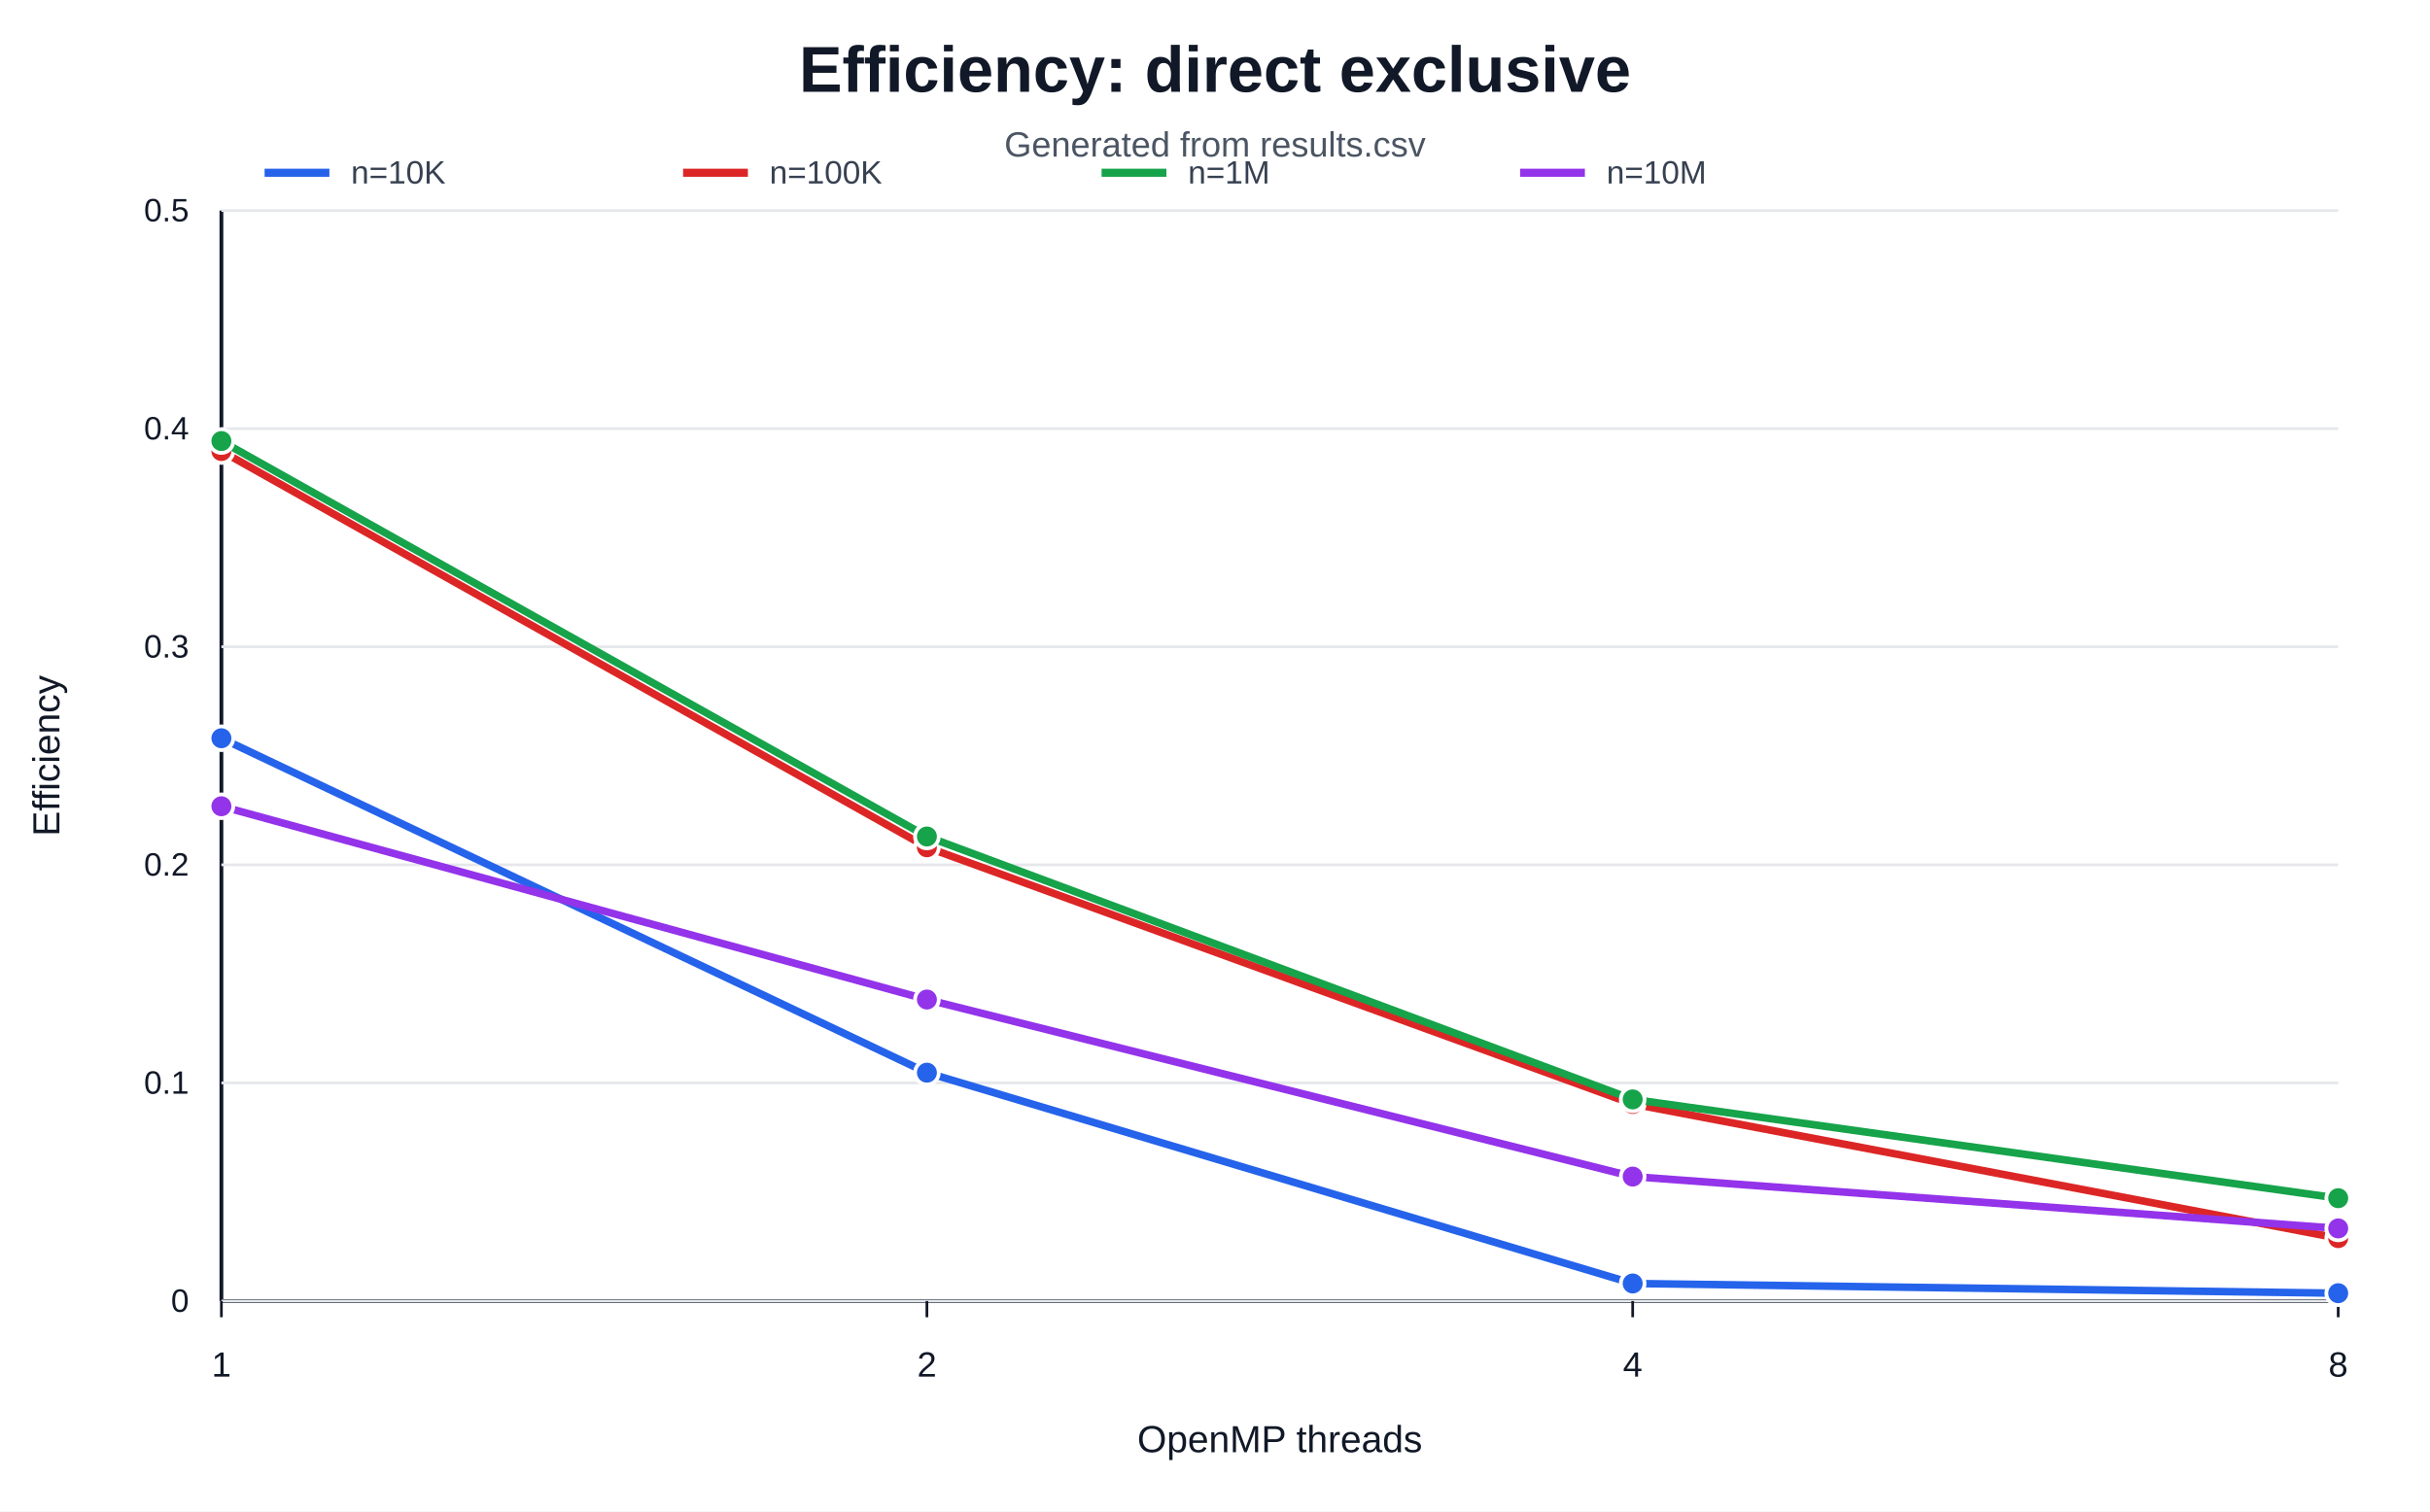
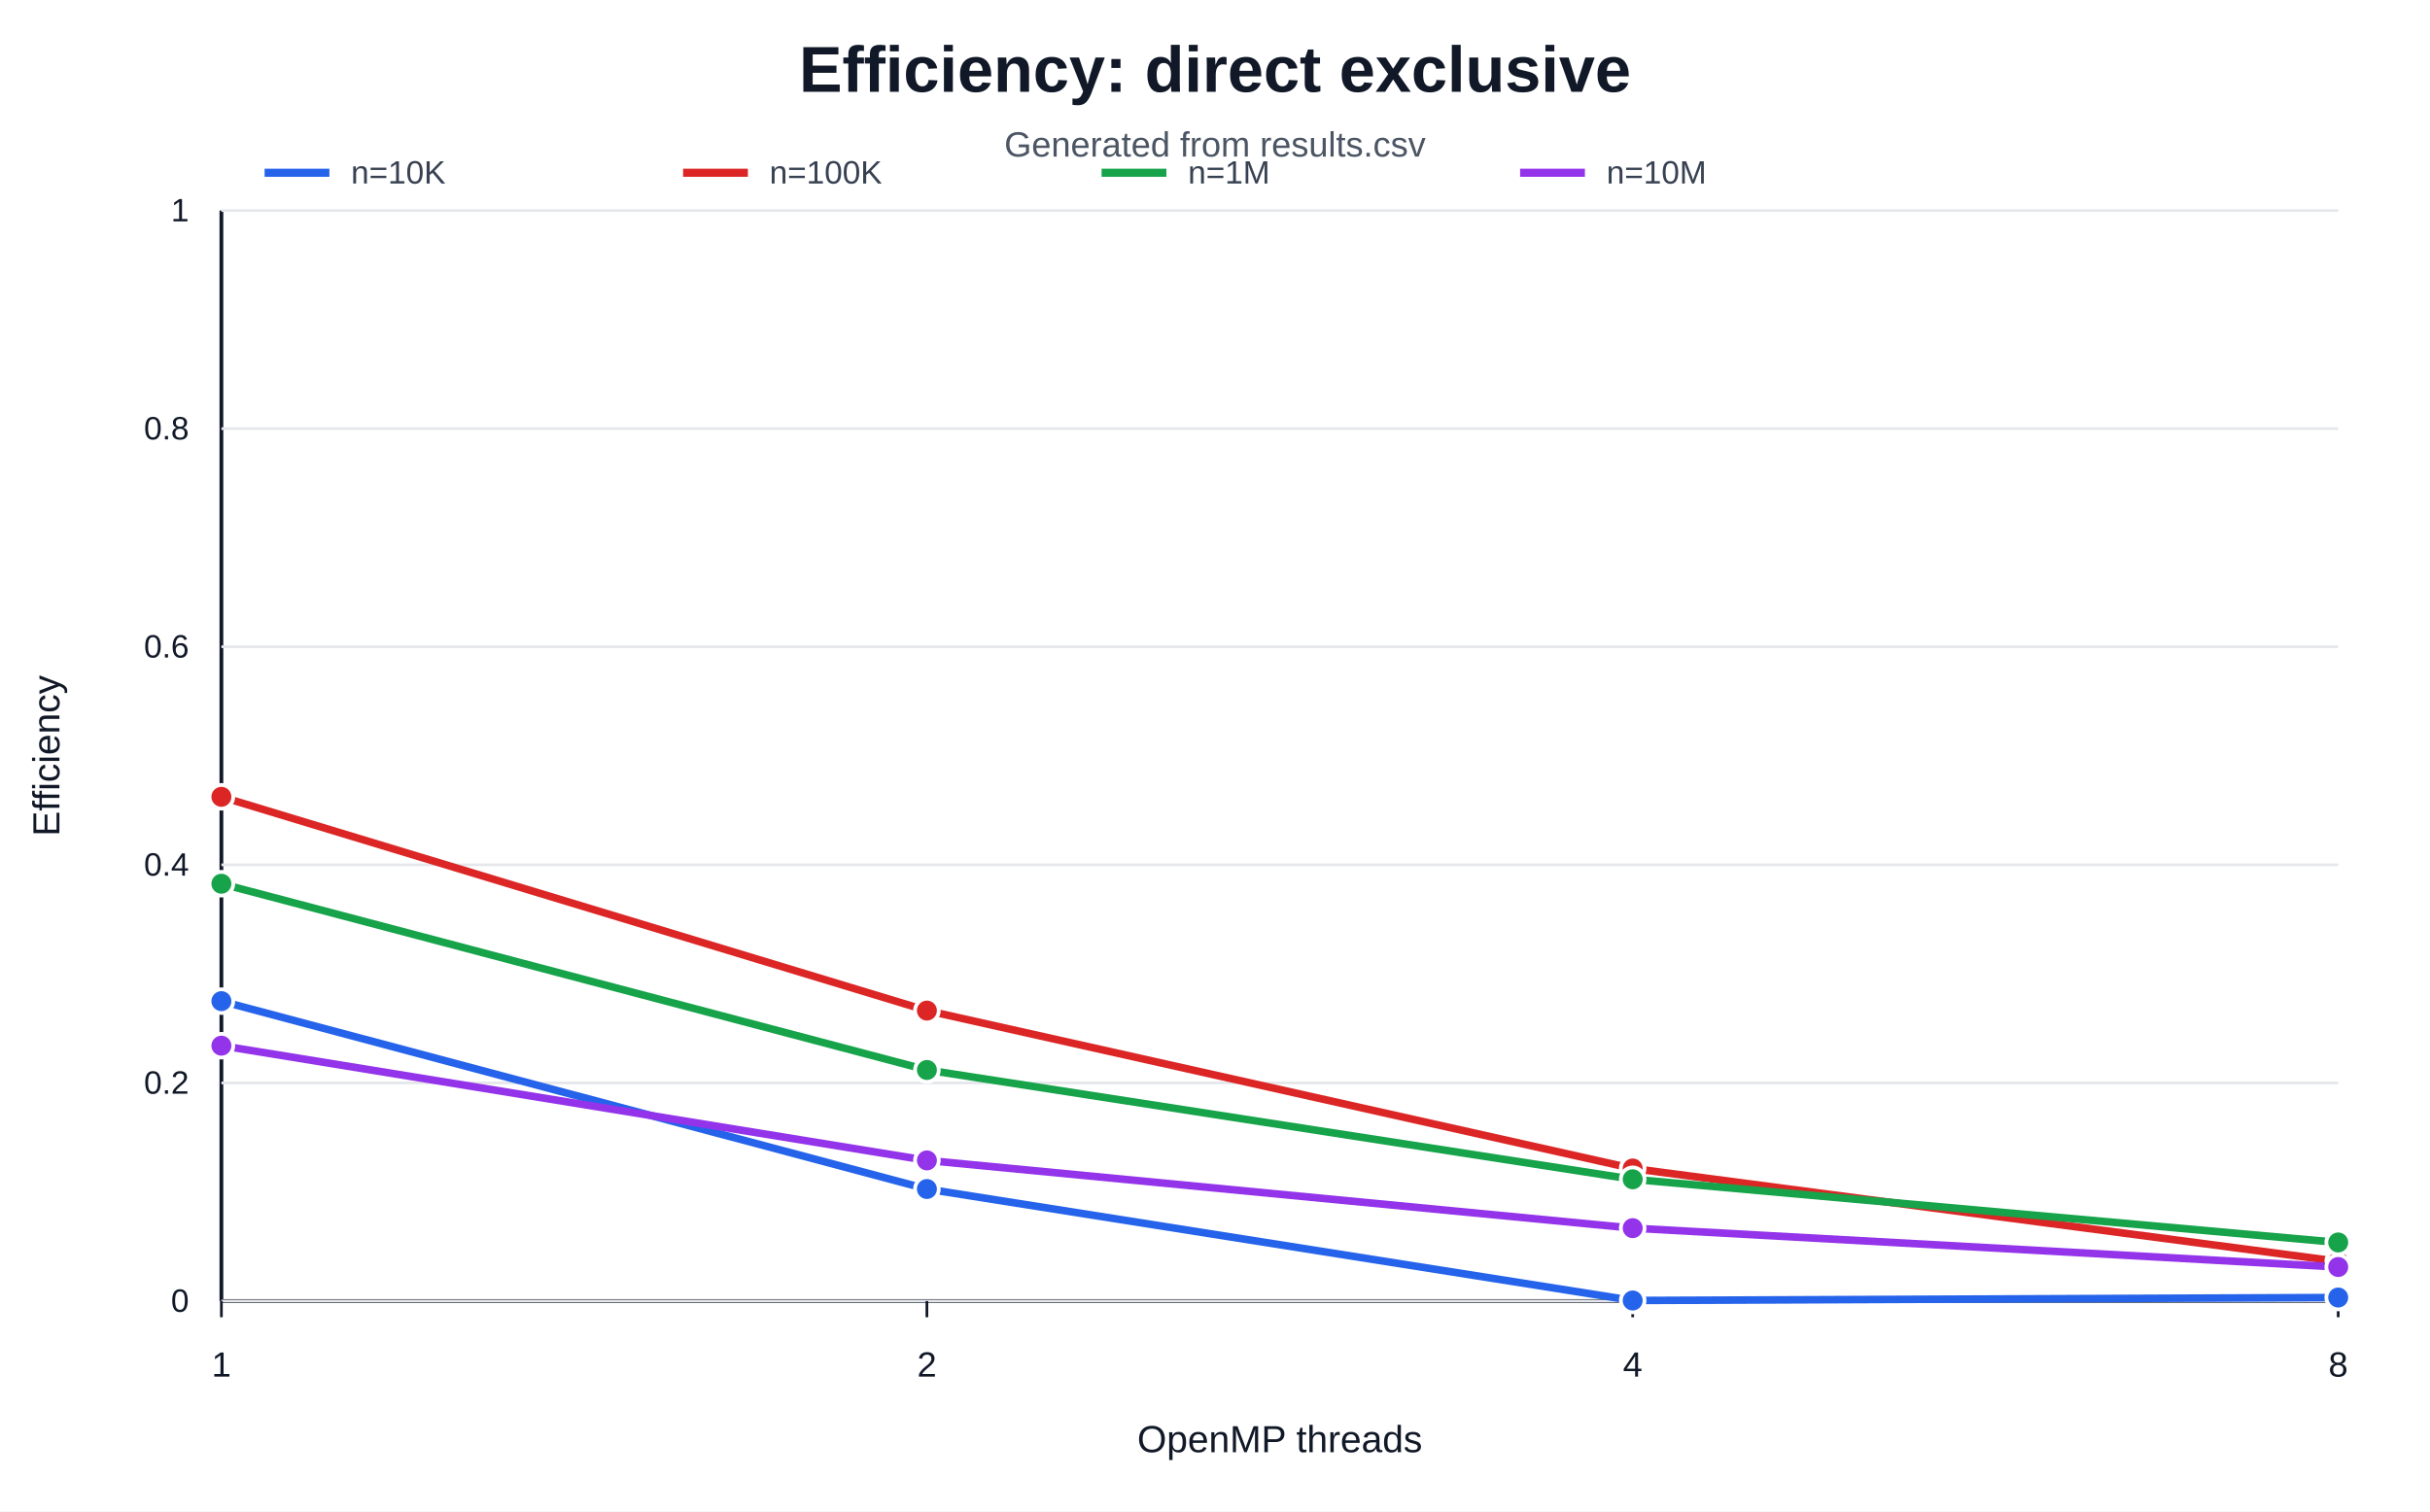
<svg xmlns="http://www.w3.org/2000/svg" width="900" height="560" viewBox="0 0 900 560">
  <rect width="100%" height="100%" fill="#ffffff" />
  <text x="450.0" y="34.0" text-anchor="middle" font-family="Arial, sans-serif" font-size="24" font-weight="700" fill="#111827">Efficiency: direct exclusive</text>
  <text x="450.0" y="58.0" text-anchor="middle" font-family="Arial, sans-serif" font-size="13" font-weight="400" fill="#4b5563">Generated from results.csv</text>
  <line x1="82" y1="78" x2="82" y2="482" stroke="#111827" stroke-width="1.4" />
  <line x1="82" y1="482" x2="866" y2="482" stroke="#111827" stroke-width="1.4" />
  <line x1="82" y1="482.0" x2="866" y2="482.0" stroke="#e5e7eb" stroke-width="1" />
  <text x="70.0" y="486.0" text-anchor="end" font-family="Arial, sans-serif" font-size="12" font-weight="400" fill="#111827">0</text>
  <line x1="82" y1="401.2" x2="866" y2="401.2" stroke="#e5e7eb" stroke-width="1" />
-   <text x="70.0" y="405.2" text-anchor="end" font-family="Arial, sans-serif" font-size="12" font-weight="400" fill="#111827">0.1</text>
+   <text x="70.0" y="405.2" text-anchor="end" font-family="Arial, sans-serif" font-size="12" font-weight="400" fill="#111827">0.2</text>
  <line x1="82" y1="320.4" x2="866" y2="320.4" stroke="#e5e7eb" stroke-width="1" />
-   <text x="70.0" y="324.4" text-anchor="end" font-family="Arial, sans-serif" font-size="12" font-weight="400" fill="#111827">0.2</text>
+   <text x="70.0" y="324.4" text-anchor="end" font-family="Arial, sans-serif" font-size="12" font-weight="400" fill="#111827">0.4</text>
  <line x1="82" y1="239.6" x2="866" y2="239.6" stroke="#e5e7eb" stroke-width="1" />
-   <text x="70.0" y="243.6" text-anchor="end" font-family="Arial, sans-serif" font-size="12" font-weight="400" fill="#111827">0.3</text>
+   <text x="70.0" y="243.6" text-anchor="end" font-family="Arial, sans-serif" font-size="12" font-weight="400" fill="#111827">0.6</text>
  <line x1="82" y1="158.8" x2="866" y2="158.8" stroke="#e5e7eb" stroke-width="1" />
-   <text x="70.0" y="162.8" text-anchor="end" font-family="Arial, sans-serif" font-size="12" font-weight="400" fill="#111827">0.4</text>
+   <text x="70.0" y="162.8" text-anchor="end" font-family="Arial, sans-serif" font-size="12" font-weight="400" fill="#111827">0.8</text>
  <line x1="82" y1="78.0" x2="866" y2="78.0" stroke="#e5e7eb" stroke-width="1" />
-   <text x="70.0" y="82.0" text-anchor="end" font-family="Arial, sans-serif" font-size="12" font-weight="400" fill="#111827">0.5</text>
+   <text x="70.0" y="82.0" text-anchor="end" font-family="Arial, sans-serif" font-size="12" font-weight="400" fill="#111827">1</text>
  <line x1="82.0" y1="482" x2="82.0" y2="488" stroke="#111827" stroke-width="1" />
  <text x="82.0" y="510.0" text-anchor="middle" font-family="Arial, sans-serif" font-size="13" font-weight="400" fill="#111827">1</text>
  <line x1="343.3" y1="482" x2="343.3" y2="488" stroke="#111827" stroke-width="1" />
  <text x="343.3" y="510.0" text-anchor="middle" font-family="Arial, sans-serif" font-size="13" font-weight="400" fill="#111827">2</text>
  <line x1="604.7" y1="482" x2="604.7" y2="488" stroke="#111827" stroke-width="1" />
  <text x="604.7" y="510.0" text-anchor="middle" font-family="Arial, sans-serif" font-size="13" font-weight="400" fill="#111827">4</text>
  <line x1="866.0" y1="482" x2="866.0" y2="488" stroke="#111827" stroke-width="1" />
  <text x="866.0" y="510.0" text-anchor="middle" font-family="Arial, sans-serif" font-size="13" font-weight="400" fill="#111827">8</text>
  <text x="474.0" y="538.0" text-anchor="middle" font-family="Arial, sans-serif" font-size="14" font-weight="400" fill="#111827">OpenMP threads</text>
  <text x="22" y="280.0" text-anchor="middle" font-family="Arial, sans-serif" font-size="14" fill="#111827" transform="rotate(-90 22 280.0)">Efficiency</text>
-   <path d="M 82.0 273.5 L 343.3 397.4 L 604.7 475.5 L 866.0 479.1" fill="none" stroke="#2563eb" stroke-width="2.8" stroke-linejoin="round" stroke-linecap="round" />
-   <circle cx="82.0" cy="273.5" r="4.4" fill="#2563eb" stroke="#ffffff" stroke-width="1.4" />
-   <circle cx="343.3" cy="397.4" r="4.4" fill="#2563eb" stroke="#ffffff" stroke-width="1.4" />
-   <circle cx="604.7" cy="475.5" r="4.4" fill="#2563eb" stroke="#ffffff" stroke-width="1.4" />
-   <circle cx="866.0" cy="479.1" r="4.4" fill="#2563eb" stroke="#ffffff" stroke-width="1.4" />
+   <path d="M 82.0 370.9 L 343.3 440.5 L 604.7 481.8 L 866.0 480.7" fill="none" stroke="#2563eb" stroke-width="2.8" stroke-linejoin="round" stroke-linecap="round" />
+   <circle cx="82.0" cy="370.9" r="4.4" fill="#2563eb" stroke="#ffffff" stroke-width="1.4" />
+   <circle cx="343.3" cy="440.5" r="4.4" fill="#2563eb" stroke="#ffffff" stroke-width="1.4" />
+   <circle cx="604.7" cy="481.8" r="4.4" fill="#2563eb" stroke="#ffffff" stroke-width="1.4" />
+   <circle cx="866.0" cy="480.7" r="4.4" fill="#2563eb" stroke="#ffffff" stroke-width="1.4" />
  <line x1="98" y1="64" x2="122" y2="64" stroke="#2563eb" stroke-width="3" />
  <text x="130.0" y="68.0" text-anchor="start" font-family="Arial, sans-serif" font-size="12" font-weight="400" fill="#374151">n=10K</text>
-   <path d="M 82.0 167.1 L 343.3 313.9 L 604.7 409.0 L 866.0 458.7" fill="none" stroke="#dc2626" stroke-width="2.8" stroke-linejoin="round" stroke-linecap="round" />
-   <circle cx="82.0" cy="167.1" r="4.4" fill="#dc2626" stroke="#ffffff" stroke-width="1.4" />
-   <circle cx="343.3" cy="313.9" r="4.4" fill="#dc2626" stroke="#ffffff" stroke-width="1.4" />
-   <circle cx="604.7" cy="409.0" r="4.4" fill="#dc2626" stroke="#ffffff" stroke-width="1.4" />
-   <circle cx="866.0" cy="458.7" r="4.4" fill="#dc2626" stroke="#ffffff" stroke-width="1.4" />
+   <path d="M 82.0 295.2 L 343.3 374.4 L 604.7 432.9 L 866.0 467.3" fill="none" stroke="#dc2626" stroke-width="2.8" stroke-linejoin="round" stroke-linecap="round" />
+   <circle cx="82.0" cy="295.2" r="4.4" fill="#dc2626" stroke="#ffffff" stroke-width="1.4" />
+   <circle cx="343.3" cy="374.4" r="4.4" fill="#dc2626" stroke="#ffffff" stroke-width="1.4" />
+   <circle cx="604.7" cy="432.9" r="4.4" fill="#dc2626" stroke="#ffffff" stroke-width="1.4" />
+   <circle cx="866.0" cy="467.3" r="4.4" fill="#dc2626" stroke="#ffffff" stroke-width="1.4" />
  <line x1="253" y1="64" x2="277" y2="64" stroke="#dc2626" stroke-width="3" />
  <text x="285.0" y="68.0" text-anchor="start" font-family="Arial, sans-serif" font-size="12" font-weight="400" fill="#374151">n=100K</text>
-   <path d="M 82.0 163.4 L 343.3 309.9 L 604.7 407.3 L 866.0 443.9" fill="none" stroke="#16a34a" stroke-width="2.8" stroke-linejoin="round" stroke-linecap="round" />
-   <circle cx="82.0" cy="163.4" r="4.4" fill="#16a34a" stroke="#ffffff" stroke-width="1.4" />
-   <circle cx="343.3" cy="309.9" r="4.4" fill="#16a34a" stroke="#ffffff" stroke-width="1.4" />
-   <circle cx="604.7" cy="407.3" r="4.4" fill="#16a34a" stroke="#ffffff" stroke-width="1.4" />
-   <circle cx="866.0" cy="443.9" r="4.4" fill="#16a34a" stroke="#ffffff" stroke-width="1.4" />
+   <path d="M 82.0 327.4 L 343.3 396.4 L 604.7 436.9 L 866.0 460.3" fill="none" stroke="#16a34a" stroke-width="2.8" stroke-linejoin="round" stroke-linecap="round" />
+   <circle cx="82.0" cy="327.4" r="4.4" fill="#16a34a" stroke="#ffffff" stroke-width="1.4" />
+   <circle cx="343.3" cy="396.4" r="4.4" fill="#16a34a" stroke="#ffffff" stroke-width="1.4" />
+   <circle cx="604.7" cy="436.9" r="4.4" fill="#16a34a" stroke="#ffffff" stroke-width="1.4" />
+   <circle cx="866.0" cy="460.3" r="4.4" fill="#16a34a" stroke="#ffffff" stroke-width="1.4" />
  <line x1="408" y1="64" x2="432" y2="64" stroke="#16a34a" stroke-width="3" />
  <text x="440.0" y="68.0" text-anchor="start" font-family="Arial, sans-serif" font-size="12" font-weight="400" fill="#374151">n=1M</text>
-   <path d="M 82.0 298.7 L 343.3 370.3 L 604.7 435.9 L 866.0 455.1" fill="none" stroke="#9333ea" stroke-width="2.8" stroke-linejoin="round" stroke-linecap="round" />
-   <circle cx="82.0" cy="298.7" r="4.4" fill="#9333ea" stroke="#ffffff" stroke-width="1.4" />
-   <circle cx="343.3" cy="370.3" r="4.4" fill="#9333ea" stroke="#ffffff" stroke-width="1.4" />
-   <circle cx="604.7" cy="435.9" r="4.4" fill="#9333ea" stroke="#ffffff" stroke-width="1.4" />
-   <circle cx="866.0" cy="455.1" r="4.4" fill="#9333ea" stroke="#ffffff" stroke-width="1.4" />
+   <path d="M 82.0 387.4 L 343.3 429.9 L 604.7 455.0 L 866.0 469.4" fill="none" stroke="#9333ea" stroke-width="2.8" stroke-linejoin="round" stroke-linecap="round" />
+   <circle cx="82.0" cy="387.4" r="4.4" fill="#9333ea" stroke="#ffffff" stroke-width="1.4" />
+   <circle cx="343.3" cy="429.9" r="4.4" fill="#9333ea" stroke="#ffffff" stroke-width="1.4" />
+   <circle cx="604.7" cy="455.0" r="4.4" fill="#9333ea" stroke="#ffffff" stroke-width="1.4" />
+   <circle cx="866.0" cy="469.4" r="4.4" fill="#9333ea" stroke="#ffffff" stroke-width="1.4" />
  <line x1="563" y1="64" x2="587" y2="64" stroke="#9333ea" stroke-width="3" />
  <text x="595.0" y="68.0" text-anchor="start" font-family="Arial, sans-serif" font-size="12" font-weight="400" fill="#374151">n=10M</text>
</svg>
